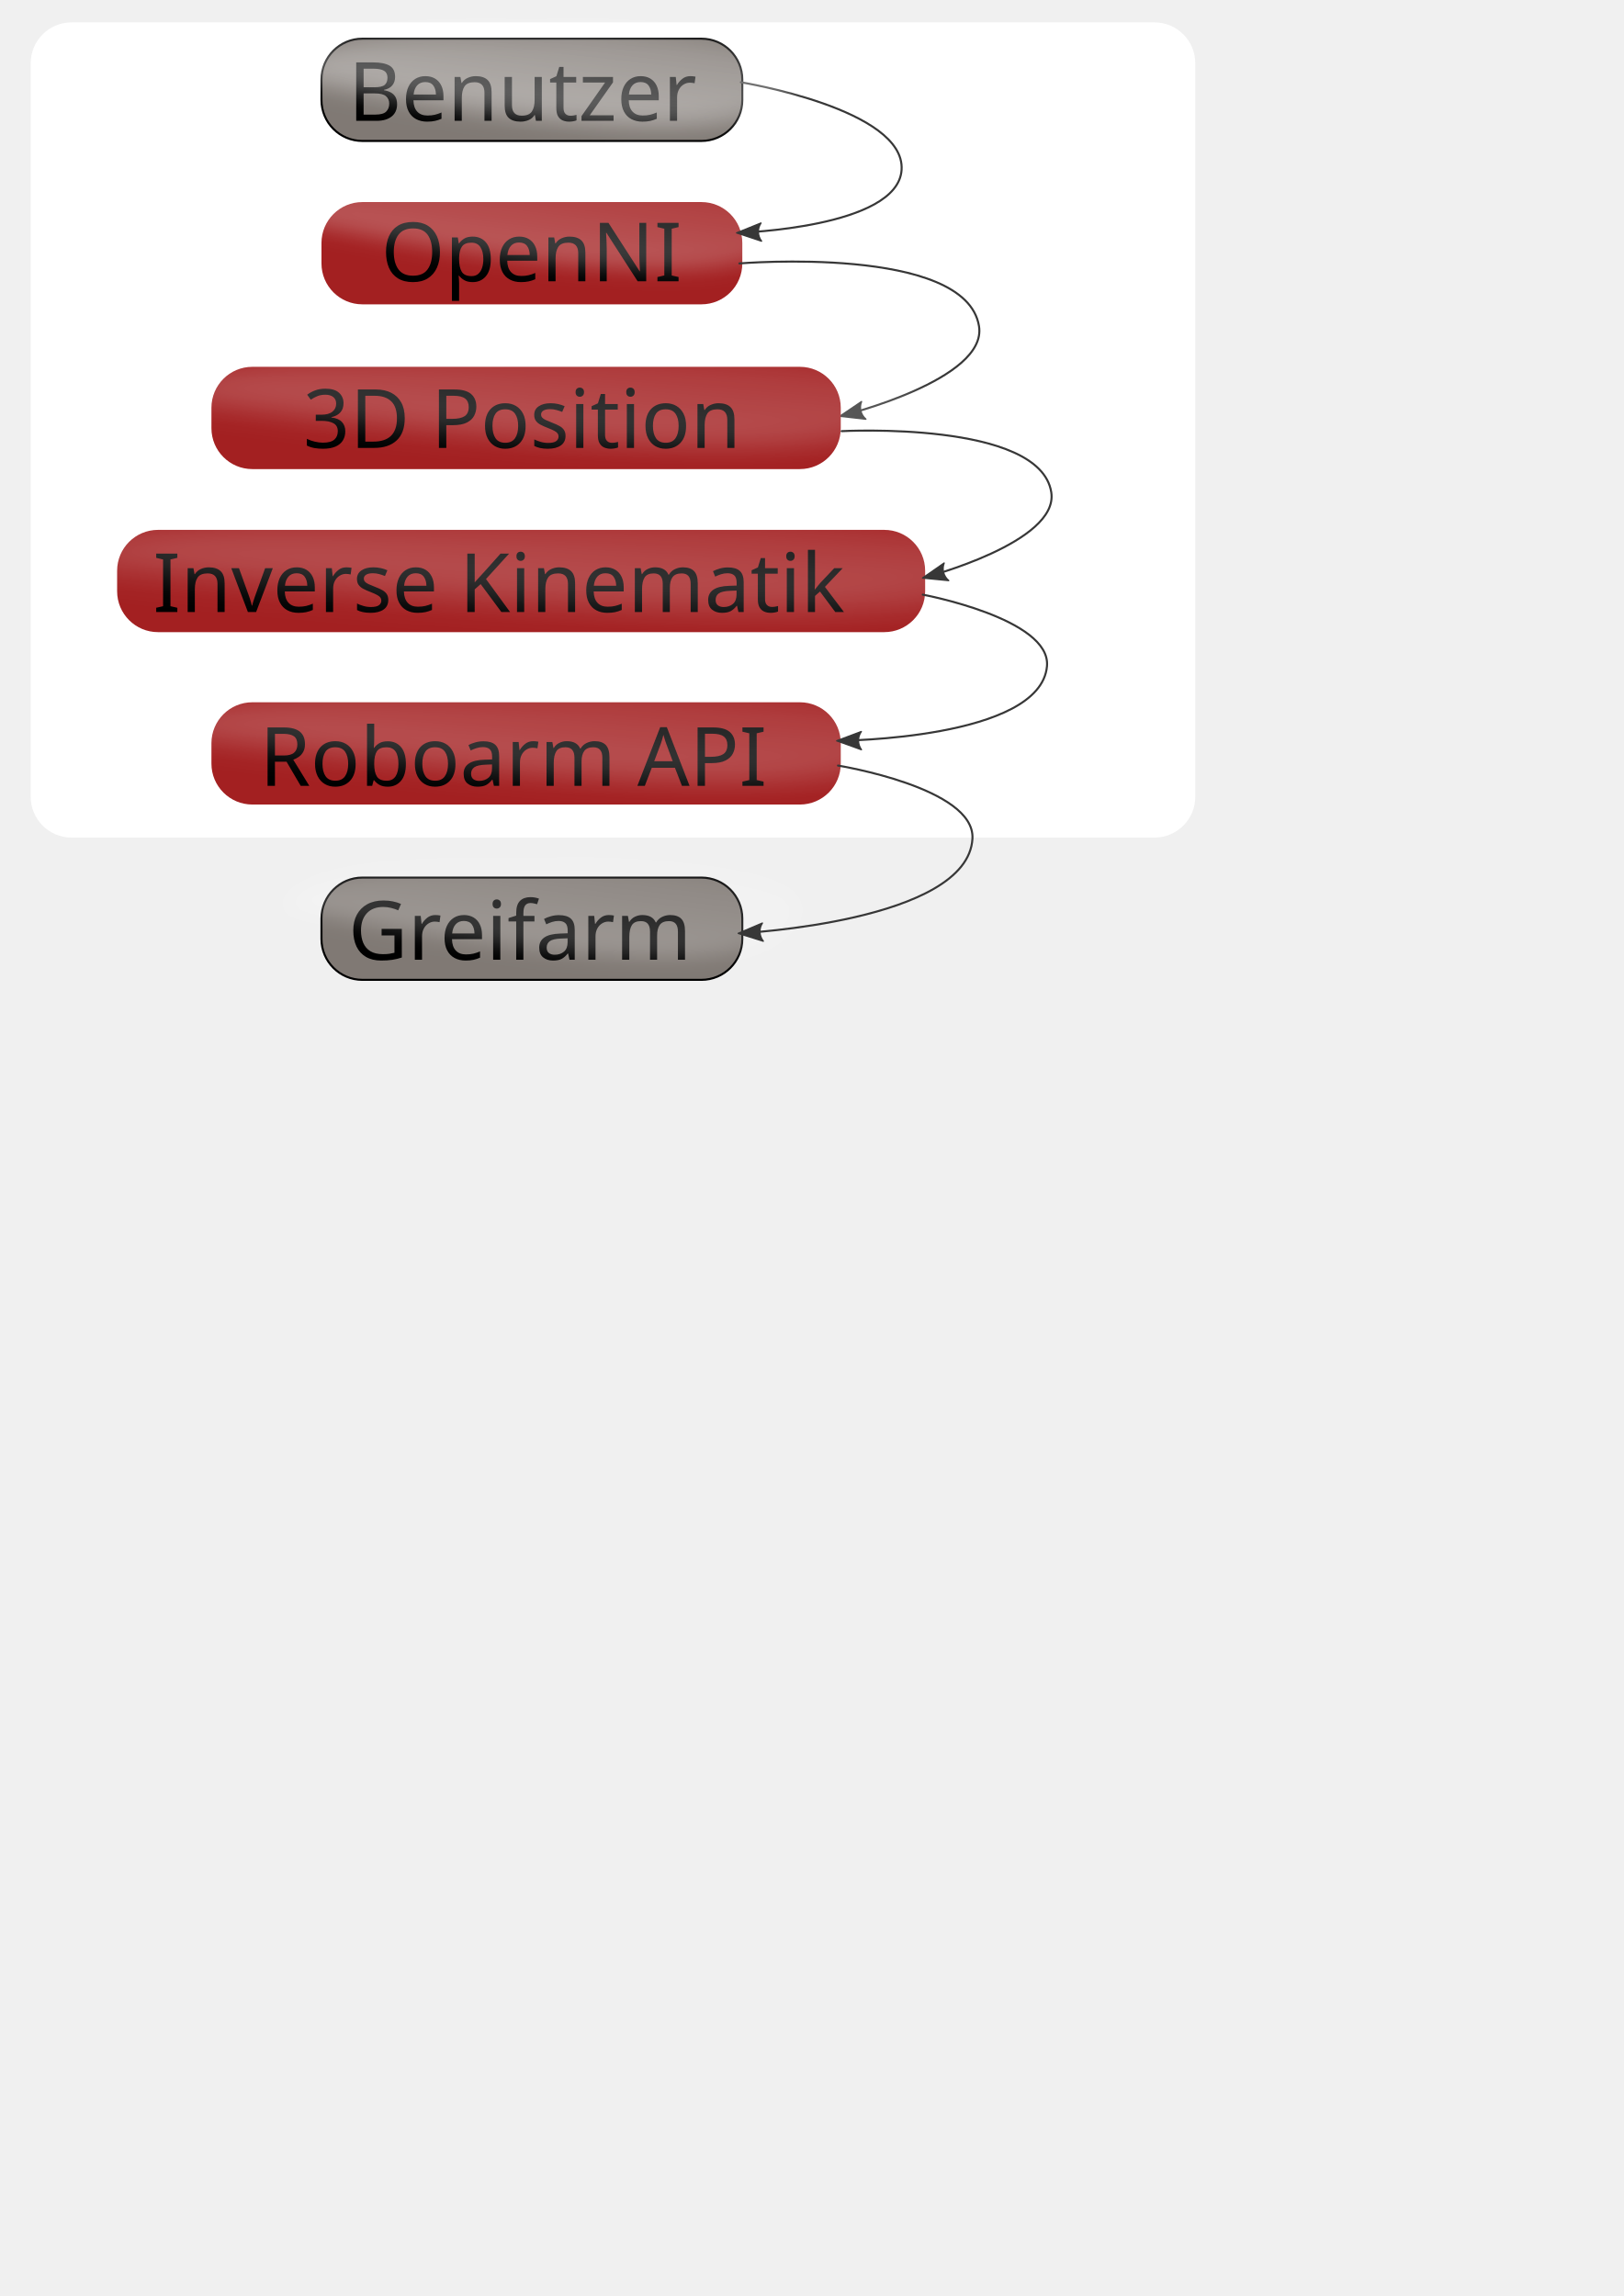
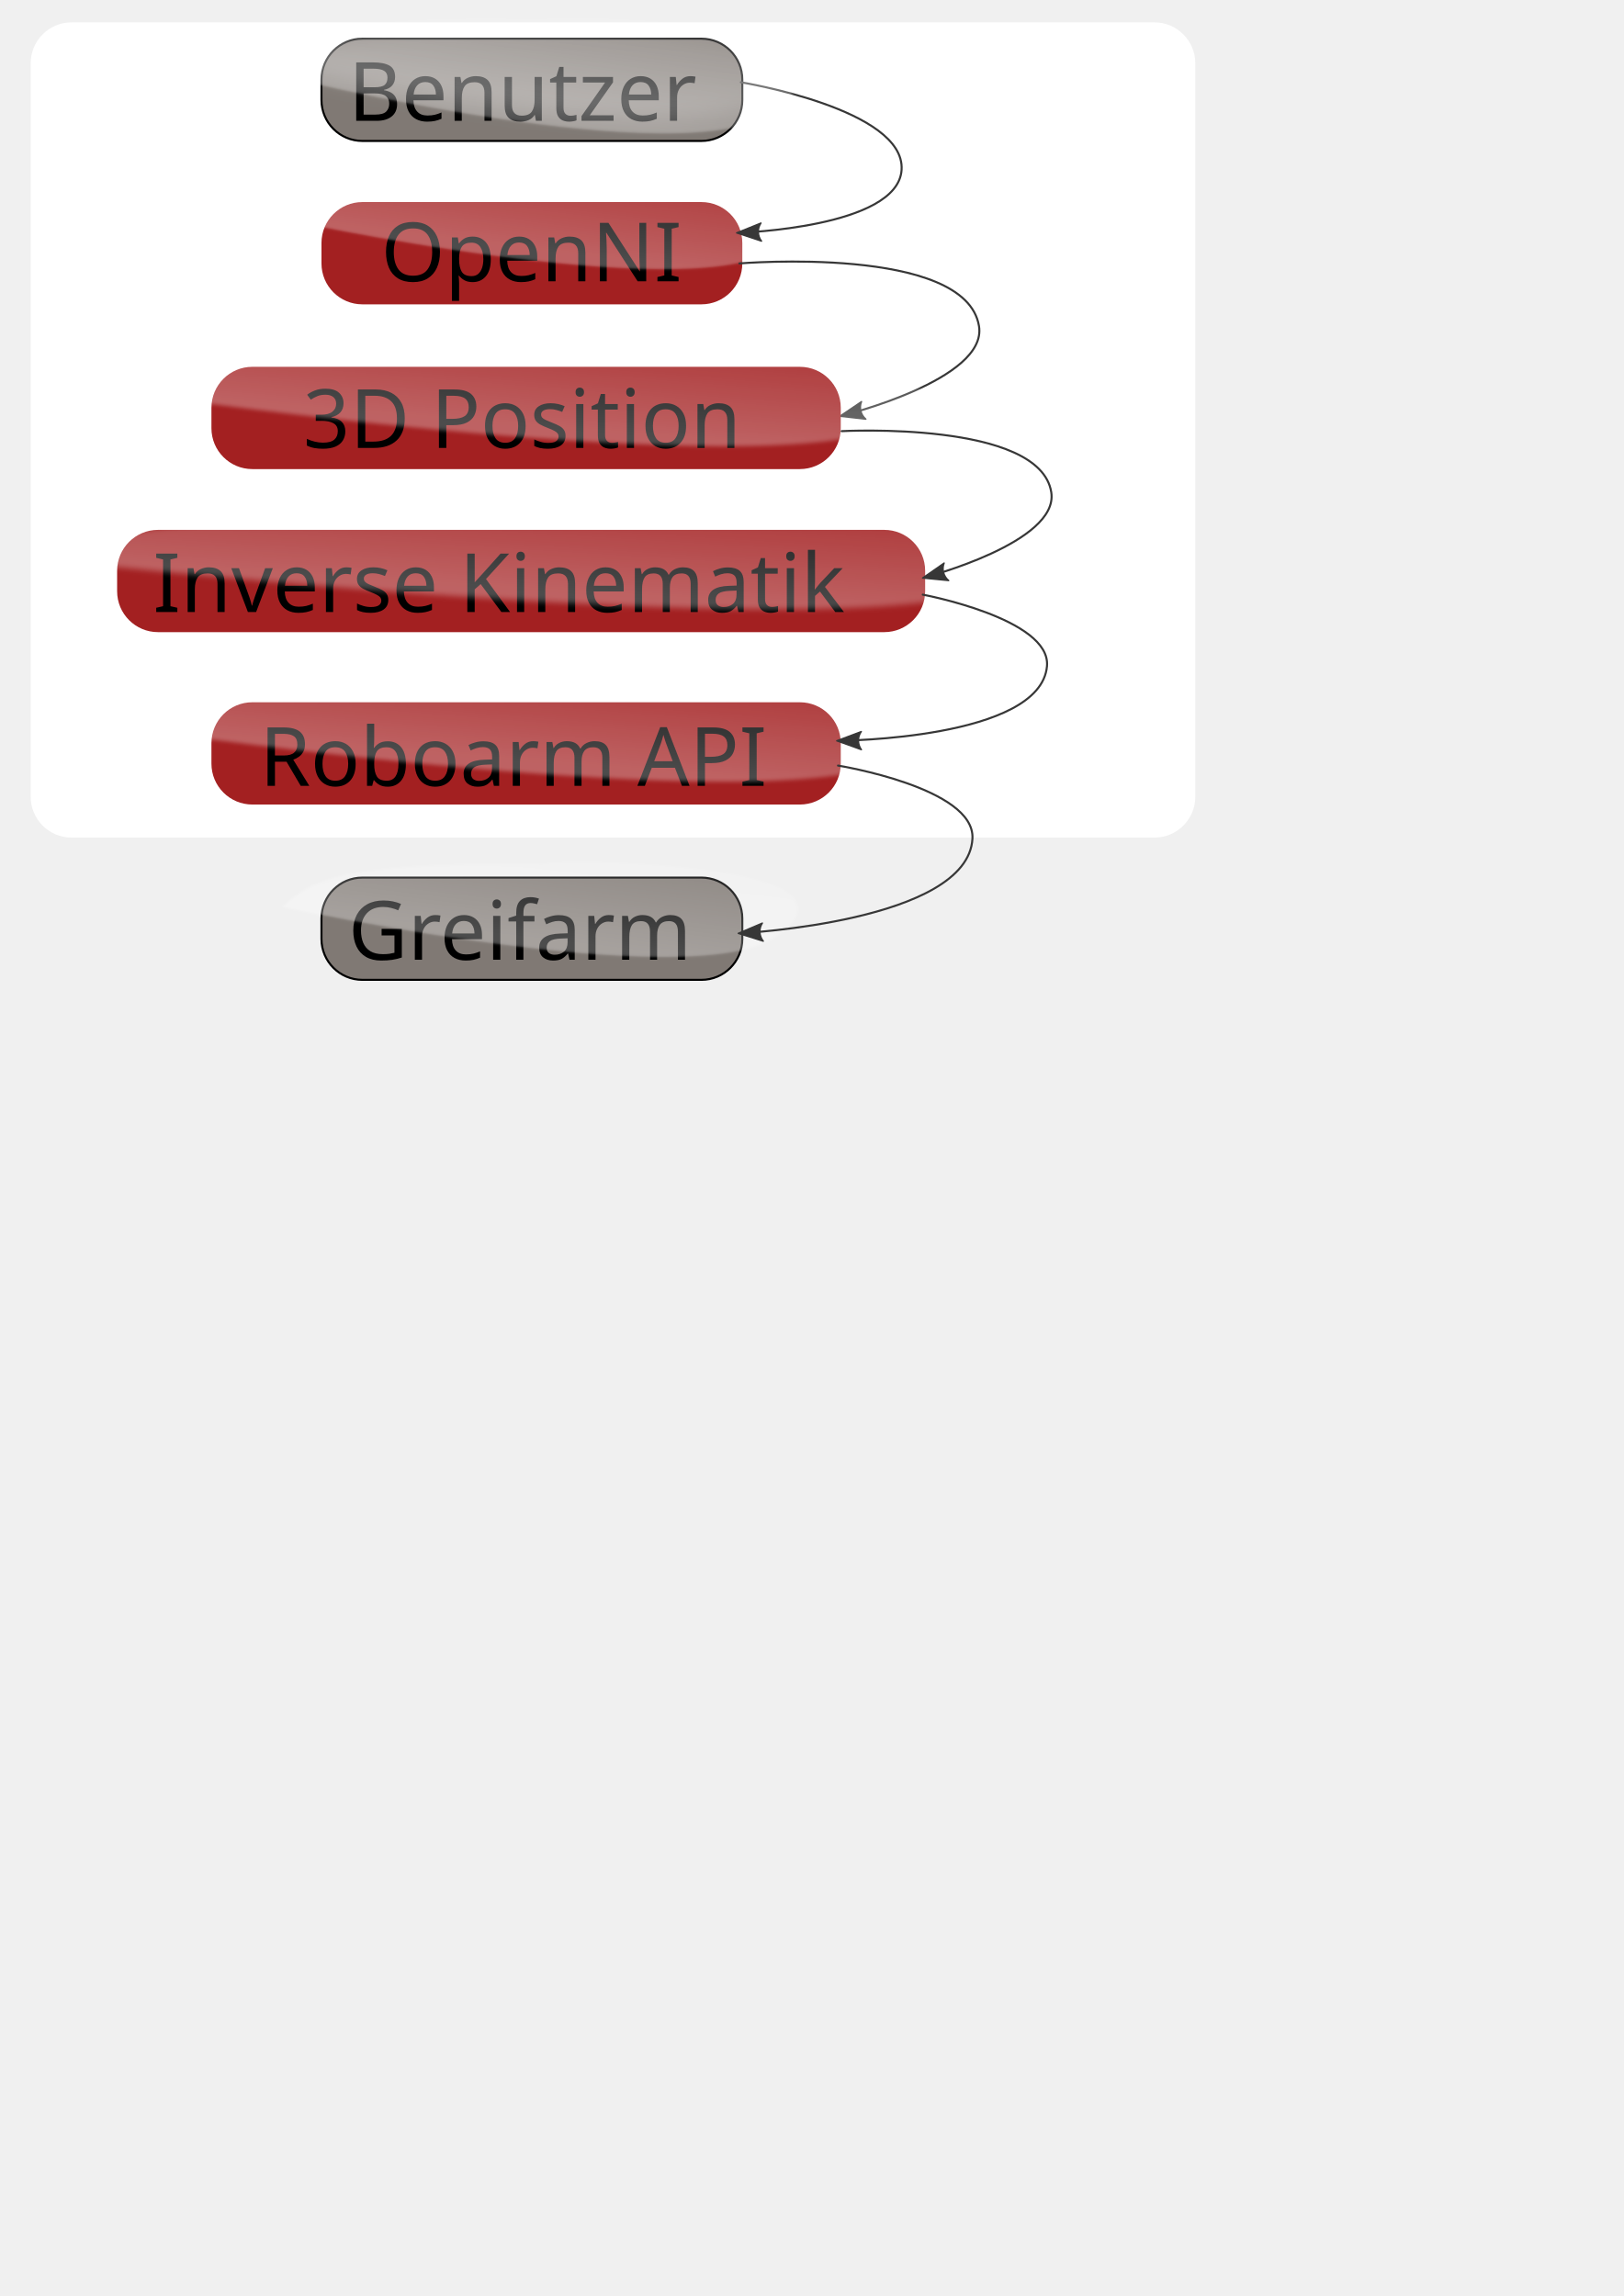
<svg xmlns="http://www.w3.org/2000/svg" xmlns:xlink="http://www.w3.org/1999/xlink" width="210mm" height="297mm" id="svg2" version="1.1">
  <defs id="defs4">
    <marker style="overflow:visible;" id="Arrow2Lend" refX="0.0" refY="0.0" orient="auto">
      <path transform="scale(1.1) rotate(180) translate(1,0)" d="M 8.719,4.034 L -2.207,0.016 L 8.719,-4.002 C 6.973,-1.63 6.983,1.616 8.719,4.034 z " style="fill-rule:evenodd;stroke-width:0.625;stroke-linejoin:round;" id="path4009" />
    </marker>
    <linearGradient id="linearGradient3757">
      <stop id="stop3759" offset="0" style="stop-color:#ffffff;stop-opacity:1;" />
      <stop id="stop3761" offset="1" style="stop-color:#ffffff;stop-opacity:0;" />
    </linearGradient>
    <linearGradient gradientTransform="translate(44.28572,-41.71429)" gradientUnits="userSpaceOnUse" y2="92.171" x2="262.94" y1="168.6" x1="253.786" id="linearGradient3763" xlink:href="#linearGradient3757" />
    <linearGradient id="linearGradient3757-6">
      <stop id="stop3759-5" offset="0" style="stop-color:#ffffff;stop-opacity:1;" />
      <stop id="stop3761-7" offset="1" style="stop-color:#ffffff;stop-opacity:0;" />
    </linearGradient>
    <linearGradient gradientTransform="matrix(1.920057,0,0,1,-159.4413,124.5489)" gradientUnits="userSpaceOnUse" y2="92.171" x2="262.94" y1="168.6" x1="253.786" id="linearGradient3763-4" xlink:href="#linearGradient3757-8" />
    <linearGradient id="linearGradient3757-8">
      <stop id="stop3759-7" offset="0" style="stop-color:#ffffff;stop-opacity:1;" />
      <stop id="stop3761-5" offset="1" style="stop-color:#ffffff;stop-opacity:0;" />
    </linearGradient>
    <linearGradient gradientTransform="translate(44.28571,-115.594)" gradientUnits="userSpaceOnUse" y2="92.171" x2="262.94" y1="168.6" x1="253.786" id="linearGradient3763-9" xlink:href="#linearGradient3757-3" />
    <linearGradient id="linearGradient3757-3">
      <stop id="stop3759-0" offset="0" style="stop-color:#ffffff;stop-opacity:1;" />
      <stop id="stop3761-1" offset="1" style="stop-color:#ffffff;stop-opacity:0;" />
    </linearGradient>
    <linearGradient gradientTransform="translate(44.28571,294.5489)" gradientUnits="userSpaceOnUse" y2="92.171" x2="262.94" y1="168.6" x1="253.786" id="linearGradient3763-9-9" xlink:href="#linearGradient3757-3-2" />
    <linearGradient id="linearGradient3757-3-2">
      <stop id="stop3759-0-5" offset="0" style="stop-color:#ffffff;stop-opacity:1;" />
      <stop id="stop3761-1-9" offset="1" style="stop-color:#ffffff;stop-opacity:0;" />
    </linearGradient>
    <marker style="overflow:visible;" id="Arrow2Lend0" refX="0.0" refY="0.0" orient="auto">
      <path transform="scale(1.1) rotate(180) translate(1,0)" d="M 8.719,4.034 L -2.207,0.016 L 8.719,-4.002 C 6.973,-1.63 6.983,1.616 8.719,4.034 z " style="stroke-linejoin:round;stroke:#373737;stroke-width:0.625;fill:#373737;fill-rule:evenodd" id="path4453" />
    </marker>
    <marker style="overflow:visible;" id="Arrow2LendM" refX="0.0" refY="0.0" orient="auto">
      <path transform="scale(1.1) rotate(180) translate(1,0)" d="M 8.719,4.034 L -2.207,0.016 L 8.719,-4.002 C 6.973,-1.63 6.983,1.616 8.719,4.034 z " style="stroke-linejoin:round;stroke:#373737;stroke-width:0.625;fill:#373737;fill-rule:evenodd" id="path4456" />
    </marker>
    <marker style="overflow:visible;" id="Arrow2Lenda" refX="0.0" refY="0.0" orient="auto">
      <path transform="scale(1.1) rotate(180) translate(1,0)" d="M 8.719,4.034 L -2.207,0.016 L 8.719,-4.002 C 6.973,-1.63 6.983,1.616 8.719,4.034 z " style="stroke-linejoin:round;stroke:#373737;stroke-width:0.625;fill:#373737;fill-rule:evenodd" id="path4459" />
    </marker>
    <marker style="overflow:visible;" id="Arrow2LendU" refX="0.0" refY="0.0" orient="auto">
      <path transform="scale(1.1) rotate(180) translate(1,0)" d="M 8.719,4.034 L -2.207,0.016 L 8.719,-4.002 C 6.973,-1.63 6.983,1.616 8.719,4.034 z " style="stroke-linejoin:round;stroke:#373737;stroke-width:0.625;fill:#373737;fill-rule:evenodd" id="path4462" />
    </marker>
    <linearGradient xlink:href="#linearGradient3757-6" id="linearGradient3055" gradientUnits="userSpaceOnUse" gradientTransform="matrix(1.495416,0,0,1,-65.41342,44.83457)" x1="253.786" y1="168.6" x2="262.94" y2="92.171" />
    <linearGradient xlink:href="#linearGradient3757-6" id="linearGradient3057" gradientUnits="userSpaceOnUse" gradientTransform="matrix(1.495416,0,0,1,-65.41342,208.8346)" x1="253.786" y1="168.6" x2="262.94" y2="92.171" />
-     <filter id="filter4107" x="-0.045" width="1.089" y="-0.244" height="1.488">
-       <feGaussianBlur stdDeviation="4.702" id="feGaussianBlur4109" />
-     </filter>
-     <filter id="filter4111" x="-0.042" width="1.085" y="-0.347" height="1.693">
-       <feGaussianBlur stdDeviation="6.67" id="feGaussianBlur4113" />
-     </filter>
-     <filter id="filter4119" x="-0.041" width="1.083" y="-0.434" height="1.868">
-       <feGaussianBlur stdDeviation="8.358" id="feGaussianBlur4121" />
-     </filter>
-     <filter id="filter4123" x="-0.042" width="1.085" y="-0.347" height="1.693">
-       <feGaussianBlur stdDeviation="6.67" id="feGaussianBlur4125" />
-     </filter>
-     <filter id="filter4127" x="-0.045" width="1.089" y="-0.244" height="1.488">
-       <feGaussianBlur stdDeviation="4.702" id="feGaussianBlur4129" />
-     </filter>
    <filter id="filter4131" x="-0.045" width="1.089" y="-0.244" height="1.488">
      <feGaussianBlur stdDeviation="4.702" id="feGaussianBlur4133" />
    </filter>
-     <linearGradient xlink:href="#linearGradient3757-3-2" id="linearGradient4137" gradientUnits="userSpaceOnUse" gradientTransform="translate(44.28571,-109.4511)" x1="253.786" y1="168.6" x2="262.94" y2="92.171" />
+     <linearGradient xlink:href="#linearGradient3757-3-2" id="linearGradient4137" gradientUnits="userSpaceOnUse" gradientTransform="matrix(1,0,0,1.141366,44.28571,-132.6057)" x1="253.786" y1="168.6" x2="262.94" y2="92.171" />
+     <filter id="filter3961">
+       <feGaussianBlur stdDeviation="0.763" id="feGaussianBlur3963" />
+     </filter>
+     <filter id="filter3965">
+       <feGaussianBlur stdDeviation="0.746" id="feGaussianBlur3967" />
+     </filter>
+     <filter id="filter3969">
+       <feGaussianBlur stdDeviation="1.327" id="feGaussianBlur3971" />
+     </filter>
+     <filter id="filter3973">
+       <feGaussianBlur stdDeviation="1.059" id="feGaussianBlur3975" />
+     </filter>
+     <filter id="filter3977">
+       <feGaussianBlur stdDeviation="1.059" id="feGaussianBlur3979" />
+     </filter>
+     <filter id="filter3989">
+       <feGaussianBlur stdDeviation="0.746" id="feGaussianBlur3991" />
+     </filter>
  </defs>
  <g id="layer1">
    <rect style="opacity:1;fill:#ffffff;fill-opacity:1;stroke:none;stroke-width:3;stroke-linecap:round;stroke-miterlimit:4;stroke-opacity:1;stroke-dasharray:none" id="rect4594" width="569.286" height="398.571" x="15" y="10.934" ry="20" />
    <rect ry="20" y="98.791" x="157.143" height="50" width="205.714" id="rect2985" style="fill:#a32021;fill-opacity:1;stroke:none" />
    <text id="text3765" y="137.519" x="186.259" style="font-size:40px;font-style:normal;font-weight:normal;line-height:125%;letter-spacing:0px;word-spacing:0px;fill:#000000;fill-opacity:1;stroke:none;font-family:Sans" xml:space="preserve">
      <tspan y="137.519" x="186.259" id="tspan3767">OpenNI</tspan>
    </text>
-     <path id="path3755" d="m 137.857,107.076 c 0,0 198.759,43.139 240.714,15 C 434.599,84.5 269.664,83.597 265.714,86.362 154.438,84.585 150.668,97.632 137.857,107.076 z" style="opacity:0.252;fill:url(#linearGradient3763);fill-opacity:1;stroke:none;filter:url(#filter4107)" />
+     <path id="path3755" d="m 137.857,107.076 c 0,0 198.759,43.139 240.714,15 C 434.599,84.5 269.664,83.597 265.714,86.362 154.438,84.585 150.668,97.632 137.857,107.076 z" style="opacity:0.3;fill:url(#linearGradient3763);fill-opacity:1;stroke:none;filter:url(#filter3965)" />
    <rect ry="20" y="343.34" x="103.355" height="50" width="307.628" id="rect2985-2" style="fill:#a32021;fill-opacity:1;stroke:none" />
    <text id="text3765-3" y="384.211" x="126.917" style="font-size:40px;font-style:normal;font-weight:normal;line-height:125%;letter-spacing:0px;word-spacing:0px;fill:#000000;fill-opacity:1;stroke:none;font-family:Sans" xml:space="preserve">
      <tspan y="384.211" x="126.917" id="tspan3767-1">Roboarm API</tspan>
    </text>
-     <path id="path3755-4" d="m 74.515,357.625 c 0,0 297.227,43.139 359.968,15 C 518.267,335.049 271.621,334.146 265.714,336.911 99.31,335.134 93.672,348.181 74.515,357.625 z" style="opacity:0.225;fill:url(#linearGradient3057);fill-opacity:1;stroke:none;filter:url(#filter4123)" />
+     <path id="path3755-4" d="m 74.515,357.625 c 0,0 297.227,43.139 359.968,15 C 518.267,335.049 271.621,334.146 265.714,336.911 99.31,335.134 93.672,348.181 74.515,357.625 z" style="opacity:0.3;fill:url(#linearGradient3057);fill-opacity:1;stroke:none;filter:url(#filter3977)" />
    <rect ry="20" y="259.054" x="57.251" height="50" width="394.983" id="rect2985-8" style="fill:#a32021;fill-opacity:1;stroke:none" />
    <text id="text3765-1" y="299.211" x="74.766" style="font-size:40px;font-style:normal;font-weight:normal;line-height:125%;letter-spacing:0px;word-spacing:0px;fill:#000000;fill-opacity:1;stroke:none;font-family:Sans" xml:space="preserve">
      <tspan y="299.211" x="74.766" id="tspan3767-7">Inverse Kinematik</tspan>
    </text>
-     <path id="path3755-0" d="m 20.221,273.34 c 0,0 381.628,43.139 462.185,15 C 589.982,250.763 273.299,249.86 265.714,252.625 52.057,250.848 44.818,263.895 20.221,273.34 z" style="opacity:0.225;fill:url(#linearGradient3763-4);fill-opacity:1;stroke:none;filter:url(#filter4119)" />
+     <path id="path3755-0" d="m 20.221,273.34 c 0,0 381.628,43.139 462.185,15 C 589.982,250.763 273.299,249.86 265.714,252.625 52.057,250.848 44.818,263.895 20.221,273.34 z" style="opacity:0.3;fill:url(#linearGradient3763-4);fill-opacity:1;stroke:none;filter:url(#filter3969)" />
    <rect ry="20" y="18.911" x="157.143" height="50" width="205.714" id="rect2985-5" style="fill:#807974;fill-opacity:1;stroke:#000000;stroke-opacity:1" />
    <text id="text3765-9" y="59.068" x="170.259" style="font-size:40px;font-style:normal;font-weight:normal;line-height:125%;letter-spacing:0px;word-spacing:0px;fill:#000000;fill-opacity:1;stroke:none;font-family:Sans" xml:space="preserve">
      <tspan y="59.068" x="170.259" id="tspan3767-2">Benutzer</tspan>
    </text>
    <rect ry="20" y="429.054" x="157.143" height="50" width="205.714" id="rect2985-5-2" style="fill:#807974;fill-opacity:1;stroke:#000000;stroke-opacity:1" />
    <text id="text3765-9-8" y="469.211" x="170.259" style="font-size:40px;font-style:normal;font-weight:normal;line-height:125%;letter-spacing:0px;word-spacing:0px;fill:#000000;fill-opacity:1;stroke:none;font-family:Sans" xml:space="preserve">
      <tspan y="469.211" x="170.259" id="tspan3767-2-6">Greifarm</tspan>
    </text>
-     <path id="path3755-2-4" d="m 137.857,443.34 c 0,0 198.759,43.139 240.714,15 56.027,-37.576 -108.907,-38.479 -112.857,-35.714 -111.276,-1.777 -115.047,11.27 -127.857,20.714 z" style="opacity:0.225;fill:url(#linearGradient3763-9-9);fill-opacity:1;stroke:none;filter:url(#filter4127)" />
+     <path id="path3755-2-4" d="m 137.857,443.34 c 0,0 198.759,43.139 240.714,15 56.027,-37.576 -108.907,-38.479 -112.857,-35.714 -111.276,-1.777 -115.047,11.27 -127.857,20.714 z" style="opacity:0.3;fill:url(#linearGradient3763-9-9);fill-opacity:1;stroke:none;filter:url(#filter3989)" />
    <path id="path3939" d="m 362.143,40.219 c 0,0 80.506,13.087 78.571,42.857 -1.838,28.283 -79.286,30.714 -79.286,30.714" style="stroke-linejoin:miter;marker-end:url(#Arrow2LendM);stroke-opacity:1;stroke:#373737;stroke-linecap:round;stroke-width:1px;fill:none" />
    <path id="path3755-2" d="m 137.857,33.197 c 0,0 198.759,43.139 240.714,15 C 434.599,10.62 269.664,9.717 265.714,12.482 154.438,10.706 150.668,23.752 137.857,33.197 z" style="opacity:0.225;fill:url(#linearGradient3763-9);fill-opacity:1;stroke:none;filter:url(#filter4131)" />
    <path id="path3939-4" d="m 361.428,128.791 c 0,0 110.61,-9.187 117.123,30.639 4.294,26.252 -66.748,43.741 -66.748,43.741" style="fill:none;stroke:#373737;stroke-width:1px;stroke-linecap:round;stroke-linejoin:miter;stroke-opacity:1;marker-end:url(#Arrow2Lend0)" />
    <path id="path3939-4-2" d="m 451.071,290.719 c 0,0 62.792,11.733 60.714,35 -3.195,35.782 -101.429,36.429 -101.429,36.429" style="fill:none;stroke:#373737;stroke-width:1px;stroke-linecap:round;stroke-linejoin:miter;stroke-opacity:1;marker-end:url(#Arrow2LendU)" />
    <path id="path3939-4-3" d="m 409.643,374.291 c 0,0 67.084,10.821 65.714,35.714 -2.238,40.683 -113.153,46.234 -113.153,46.234" style="fill:none;stroke:#373737;stroke-width:1px;stroke-linecap:round;stroke-linejoin:miter;stroke-opacity:1;marker-end:url(#Arrow2Lenda)" />
    <rect style="fill:#a32021;fill-opacity:1;stroke:none" id="rect3051" width="307.628" height="50" x="103.355" y="179.34" ry="20" />
    <text xml:space="preserve" style="font-size:40px;font-style:normal;font-weight:normal;line-height:125%;letter-spacing:0px;word-spacing:0px;fill:#000000;fill-opacity:1;stroke:none;font-family:Sans" x="148.202" y="218.986" id="text3061">
      <tspan id="tspan3063" x="148.202" y="218.986">3D Position</tspan>
    </text>
-     <path style="opacity:0.225;fill:url(#linearGradient3055);fill-opacity:1;stroke:none;filter:url(#filter4111)" d="m 74.515,193.625 c 0,0 297.227,43.139 359.968,15 C 518.267,171.049 271.621,170.146 265.714,172.911 99.31,171.134 93.672,184.181 74.515,193.625 z" id="path3053" />
+     <path style="opacity:0.3;fill:url(#linearGradient3055);fill-opacity:1;stroke:none;filter:url(#filter3973)" d="m 74.515,193.625 c 0,0 297.227,43.139 359.968,15 C 518.267,171.049 271.621,170.146 265.714,172.911 99.31,171.134 93.672,184.181 74.515,193.625 z" id="path3053" />
    <path style="fill:none;stroke:#373737;stroke-width:1px;stroke-linecap:round;stroke-linejoin:miter;stroke-opacity:1;marker-end:url(#Arrow2Lend0)" d="m 411.428,210.791 c 0,0 96.983,-5.249 102.462,29.906 3.814,24.475 -61.617,41.541 -61.617,41.541" id="path3059" />
-     <path style="opacity:0.225;fill:url(#linearGradient4137);fill-opacity:1;stroke:none;filter:url(#filter4127)" d="m 137.857,39.34 c 0,0 198.759,43.139 240.714,15 C 434.599,16.763 269.664,15.86 265.714,18.625 154.438,16.848 150.668,29.895 137.857,39.34 z" id="path4135" />
+     <path style="opacity:0.3;fill:url(#linearGradient4137);fill-opacity:1;stroke:none;filter:url(#filter3961)" d="m 137.857,37.219 c 0,0 198.759,49.237 240.714,17.121 C 434.599,11.451 269.664,10.421 265.714,13.577 154.438,11.548 150.668,26.439 137.857,37.219 z" id="path4135" />
  </g>
</svg>
